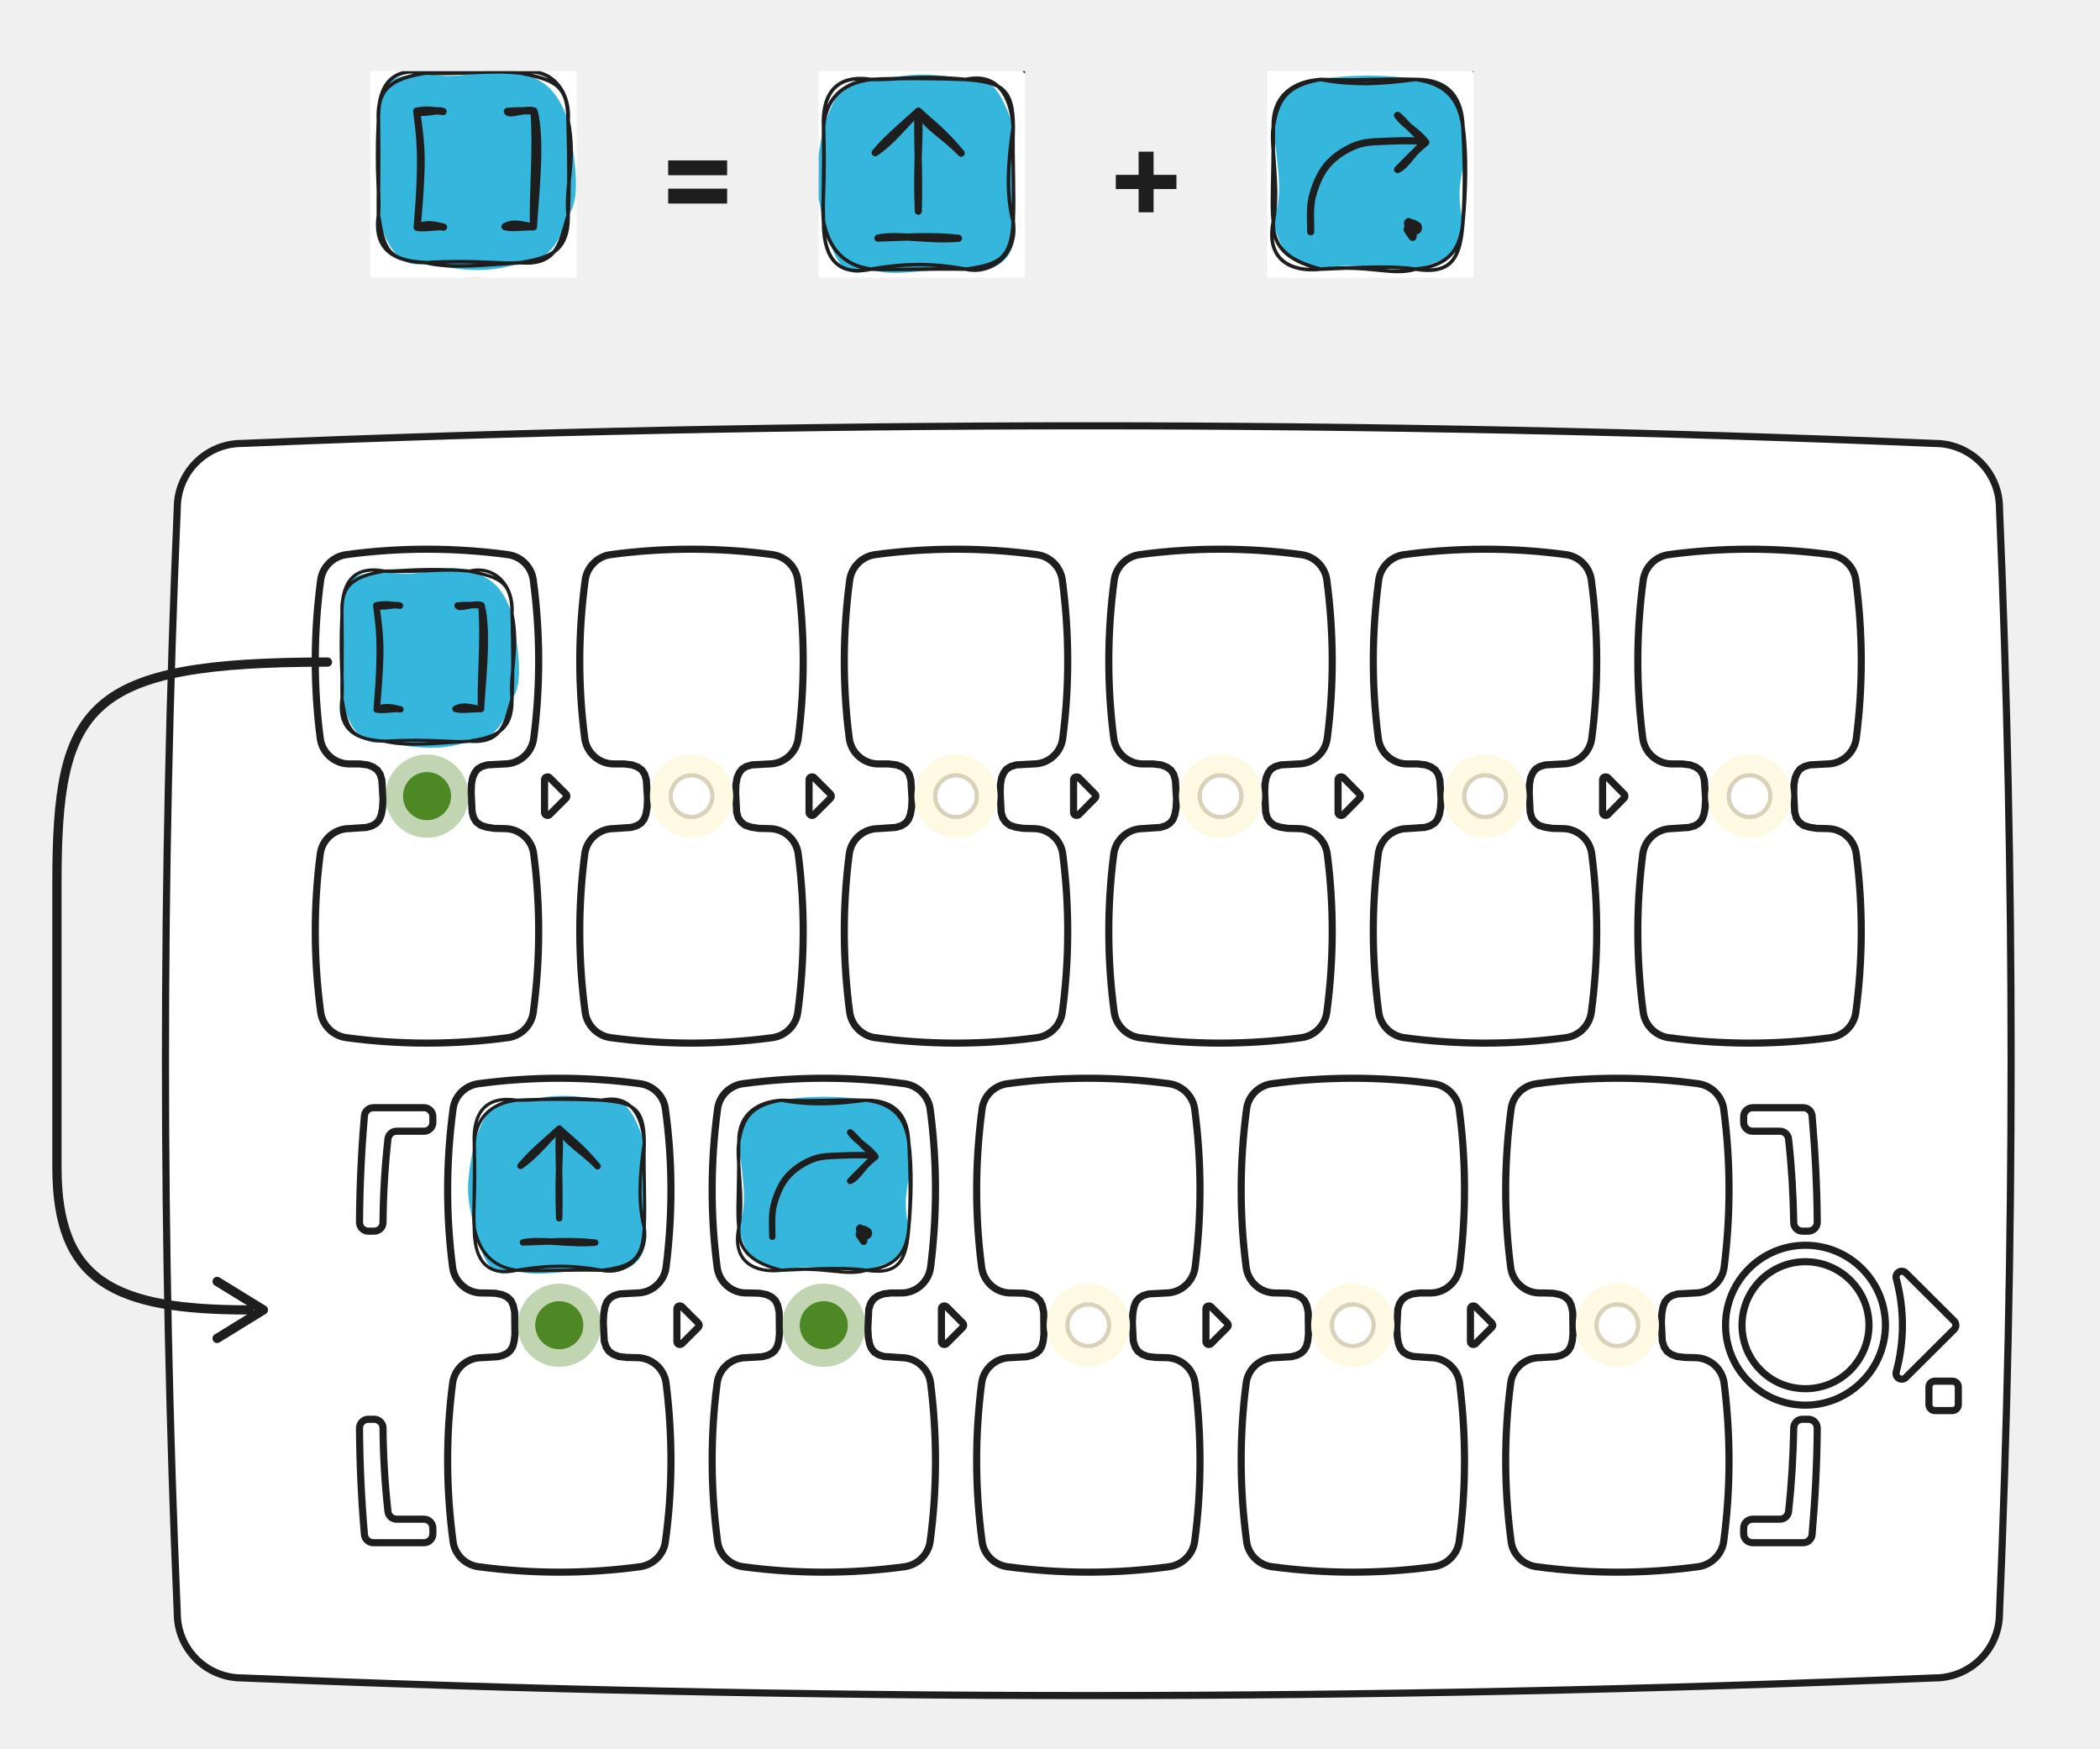
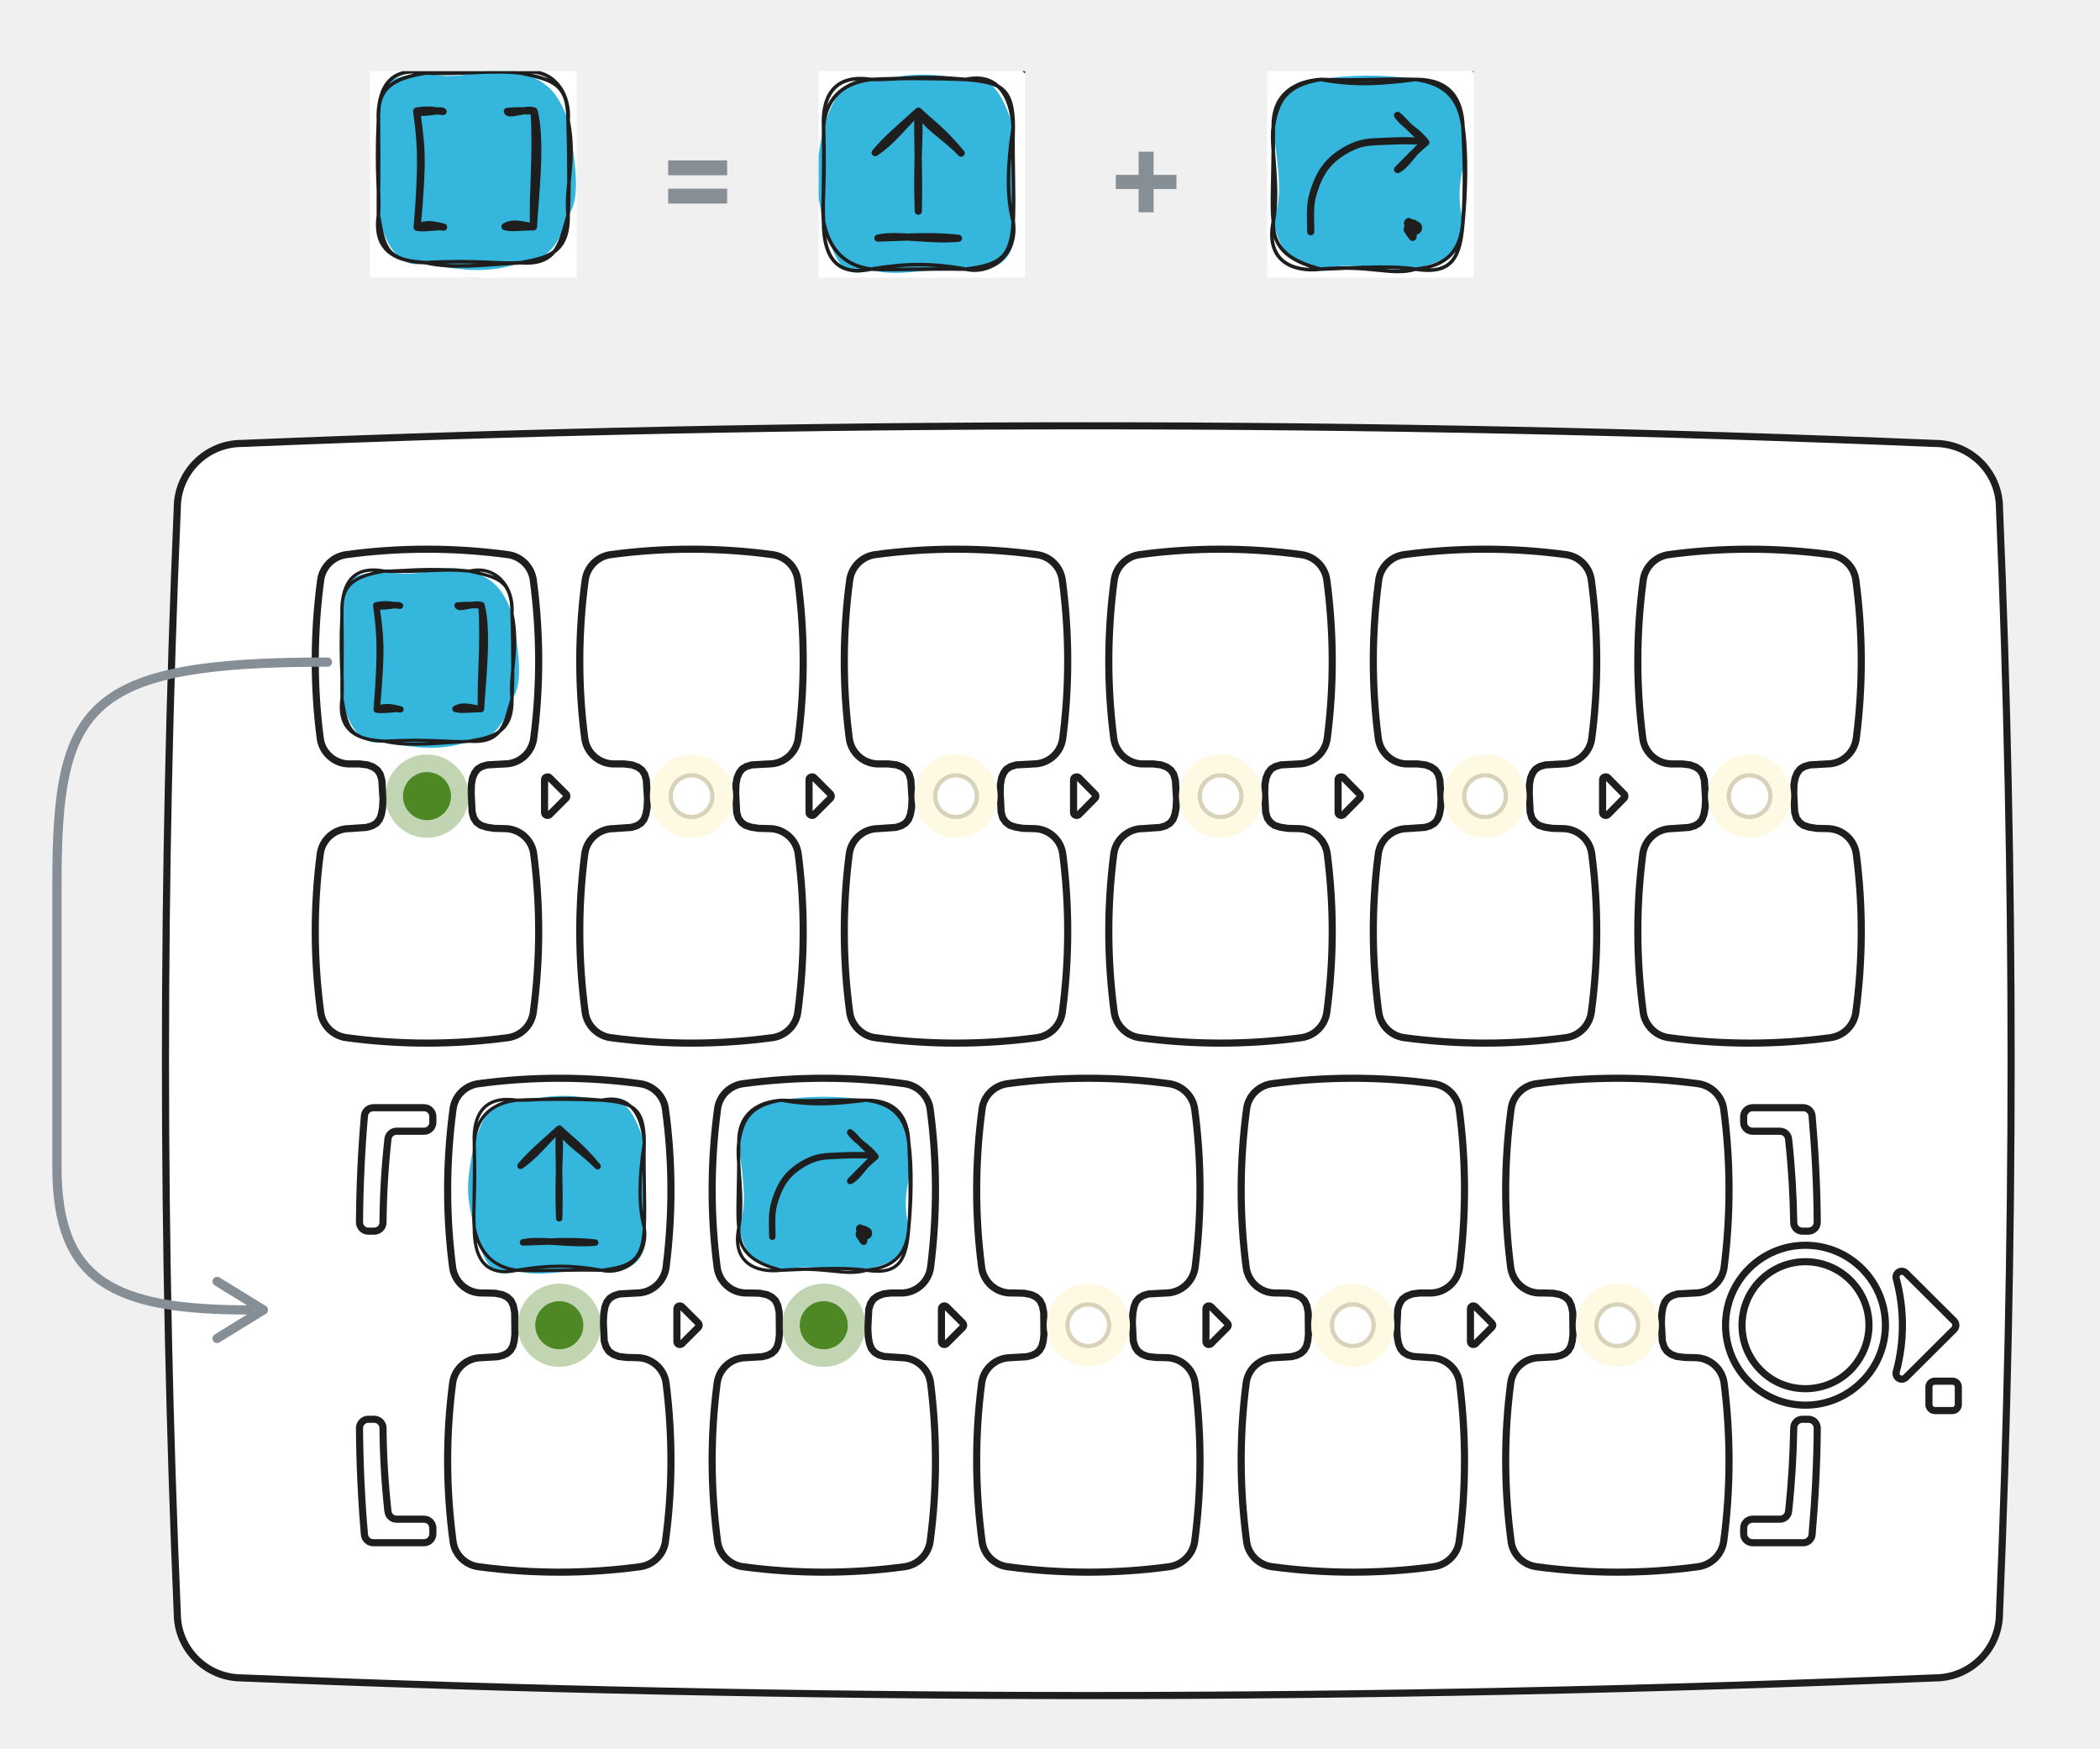
<svg xmlns="http://www.w3.org/2000/svg" xmlns:xlink="http://www.w3.org/1999/xlink" class="boardSvg" viewBox="856 92 590 491.2" style="--ink:#1e1e1e;--body:#ffffff;--line:#1e1e1e;--panel:#ffffff;--board:#ffffff;--field:#ffffff;--docs:#4d8825" version="1.1" width="590" height="491.2">
  <defs>
    <g id="brd">
      <g>
        <g transform="translate(888.17 196.76) scale(6.6058)">
          <g fill="none" stroke="#1e1e1e" stroke-width="0.303" stroke-linejoin="round" stroke-linecap="round">
            <path fill="#ffffff" d="M 2.67,5.75 C 2.0,21.41 2.0,37.09 2.67,52.75 C 2.67,54.27 3.90,55.5 5.42,55.5 C 29.41,56.5 53.43,56.5 77.42,55.5 C 78.94,55.5 80.17,54.27 80.17,52.75 C 80.83,37.09 80.83,21.41 80.17,5.75 C 80.17,4.23 78.94,3.0 77.42,3.0 C 53.43,2.0 29.41,2.0 5.42,3.0 C 3.90,3.0 2.67,4.23 2.67,5.75" />
            <path fill="none" d="M 60.79,39.13 L 61.19,39.14 L 61.49,39.20 L 61.70,39.30 L 61.86,39.45 L 61.96,39.66 L 62.02,39.95 L 62.03,40.89 L 62.00,41.17 L 61.94,41.40 L 61.84,41.57 L 61.71,41.69 L 61.53,41.78 L 61.30,41.84 L 60.62,41.88 C 59.99,41.88 59.46,42.34 59.38,42.97 C 59.09,45.2 59.10,47.46 59.40,49.70 C 59.47,50.25 59.91,50.69 60.47,50.77 C 62.76,51.08 65.08,51.08 67.36,50.77 C 67.92,50.69 68.36,50.25 68.44,49.70 C 68.74,47.46 68.74,45.2 68.46,42.97 C 68.38,42.34 67.84,41.88 67.22,41.88 L 66.78,41.87 L 66.45,41.83 L 66.21,41.74 L 66.03,41.61 L 65.91,41.43 L 65.83,41.18 L 65.79,40.38 L 65.81,40.00 L 65.86,39.72 L 65.94,39.51 L 66.07,39.35 L 66.25,39.24 L 66.48,39.17 L 67.22,39.13 C 67.84,39.13 68.38,38.66 68.46,38.03 C 68.74,35.8 68.74,33.54 68.44,31.30 C 68.36,30.75 67.92,30.31 67.36,30.23 C 65.08,29.92 62.76,29.92 60.47,30.23 C 59.91,30.31 59.47,30.75 59.40,31.30 C 59.10,33.54 59.09,35.8 59.38,38.03 C 59.46,38.66 59.99,39.13 60.62,39.13 L 60.79,39.13" />
            <path fill="none" d="M 66.24,16.63 C 65.61,16.63 65.08,16.16 65.00,15.54 C 64.71,13.30 64.72,11.04 65.02,8.80 C 65.10,8.25 65.54,7.81 66.09,7.73 C 68.38,7.42 70.70,7.42 72.99,7.73 C 73.55,7.81 73.98,8.25 74.06,8.80 C 74.36,11.04 74.37,13.30 74.08,15.54 C 74.00,16.16 73.47,16.63 72.84,16.63 L 72.11,16.67 L 71.87,16.74 L 71.69,16.85 L 71.57,17.01 L 71.48,17.22 L 71.43,17.50 L 71.42,17.88 L 71.46,18.68 L 71.53,18.93 L 71.66,19.11 L 71.83,19.24 L 72.08,19.32 L 72.40,19.37 L 72.84,19.38 C 73.47,19.38 74.00,19.84 74.08,20.46 C 74.37,22.7 74.36,24.96 74.06,27.20 C 73.98,27.75 73.55,28.19 72.99,28.27 C 70.70,28.58 68.38,28.58 66.09,28.27 C 65.54,28.19 65.10,27.75 65.02,27.20 C 64.72,24.96 64.71,22.7 65.00,20.46 C 65.08,19.84 65.61,19.38 66.24,19.38 L 66.97,19.33 L 67.21,19.26 L 67.39,19.15 L 67.52,18.99 L 67.60,18.78 L 67.65,18.50 L 67.67,18.13 L 67.62,17.32 L 67.55,17.07 L 67.43,16.89 L 67.25,16.76 L 67.01,16.67 L 66.68,16.63 L 66.24,16.63" />
            <path fill="none" d="M 54.99,16.63 C 54.36,16.63 53.83,16.16 53.75,15.54 C 53.46,13.30 53.47,11.04 53.77,8.80 C 53.85,8.25 54.29,7.81 54.84,7.73 C 57.13,7.42 59.45,7.42 61.74,7.73 C 62.30,7.81 62.73,8.25 62.81,8.80 C 63.11,11.04 63.12,13.30 62.83,15.54 C 62.75,16.16 62.22,16.63 61.59,16.63 L 60.86,16.67 L 60.62,16.74 L 60.44,16.85 L 60.32,17.01 L 60.23,17.22 L 60.18,17.50 L 60.17,17.88 L 60.21,18.68 L 60.28,18.93 L 60.41,19.11 L 60.58,19.24 L 60.83,19.32 L 61.15,19.37 L 61.59,19.38 C 62.22,19.38 62.75,19.84 62.83,20.46 C 63.12,22.7 63.11,24.96 62.81,27.20 C 62.73,27.75 62.30,28.19 61.74,28.27 C 59.45,28.58 57.13,28.58 54.84,28.27 C 54.29,28.19 53.85,27.75 53.77,27.20 C 53.47,24.96 53.46,22.7 53.75,20.46 C 53.83,19.84 54.36,19.38 54.99,19.38 L 55.73,19.33 L 55.96,19.26 L 56.14,19.15 L 56.27,18.99 L 56.35,18.78 L 56.4,18.50 L 56.42,18.13 L 56.37,17.32 L 56.3,17.07 L 56.18,16.89 L 56.00,16.76 L 55.76,16.67 L 55.43,16.63 L 54.99,16.63" />
            <path fill="none" d="M 49.54,39.13 L 49.94,39.14 L 50.24,39.20 L 50.45,39.30 L 50.61,39.45 L 50.71,39.66 L 50.77,39.95 L 50.78,40.89 L 50.75,41.17 L 50.69,41.40 L 50.59,41.57 L 50.46,41.69 L 50.28,41.78 L 50.05,41.84 L 49.37,41.88 C 48.74,41.88 48.21,42.34 48.13,42.97 C 47.84,45.2 47.85,47.46 48.15,49.70 C 48.22,50.25 48.66,50.69 49.22,50.77 C 51.51,51.08 53.83,51.08 56.11,50.77 C 56.67,50.69 57.11,50.25 57.19,49.70 C 57.49,47.46 57.49,45.2 57.21,42.97 C 57.13,42.34 56.59,41.88 55.97,41.88 L 55.23,41.83 L 55.00,41.76 L 54.82,41.65 L 54.69,41.49 L 54.61,41.28 L 54.56,41.00 L 54.54,40.63 L 54.58,39.82 L 54.66,39.57 L 54.78,39.39 L 54.96,39.26 L 55.20,39.17 L 55.51,39.13 L 55.97,39.13 C 56.59,39.13 57.13,38.66 57.21,38.03 C 57.49,35.8 57.49,33.54 57.19,31.30 C 57.11,30.75 56.67,30.31 56.11,30.23 C 53.83,29.92 51.51,29.92 49.22,30.23 C 48.66,30.31 48.22,30.75 48.15,31.30 C 47.85,33.54 47.84,35.8 48.13,38.03 C 48.21,38.66 48.74,39.13 49.37,39.13 L 49.54,39.13" />
            <path fill="none" d="M 43.74,16.63 C 43.11,16.63 42.58,16.16 42.50,15.54 C 42.21,13.30 42.22,11.04 42.52,8.80 C 42.60,8.25 43.04,7.81 43.59,7.73 C 45.88,7.42 48.20,7.42 50.49,7.73 C 51.05,7.81 51.48,8.25 51.56,8.80 C 51.86,11.04 51.87,13.30 51.58,15.54 C 51.50,16.16 50.97,16.63 50.34,16.63 L 49.61,16.67 L 49.37,16.74 L 49.19,16.85 L 49.07,17.01 L 48.98,17.22 L 48.93,17.50 L 48.92,17.88 L 48.96,18.68 L 49.03,18.93 L 49.16,19.11 L 49.33,19.24 L 49.58,19.32 L 49.90,19.37 L 50.34,19.38 C 50.97,19.38 51.50,19.84 51.58,20.46 C 51.87,22.7 51.86,24.96 51.56,27.20 C 51.48,27.75 51.05,28.19 50.49,28.27 C 48.20,28.58 45.88,28.58 43.59,28.27 C 43.04,28.19 42.60,27.75 42.52,27.20 C 42.22,24.96 42.21,22.7 42.50,20.46 C 42.58,19.84 43.11,19.38 43.74,19.38 L 44.48,19.33 L 44.71,19.26 L 44.89,19.15 L 45.02,18.99 L 45.10,18.78 L 45.15,18.50 L 45.17,18.13 L 45.12,17.32 L 45.05,17.07 L 44.93,16.89 L 44.75,16.76 L 44.51,16.67 L 44.18,16.63 L 43.74,16.63" />
            <path fill="none" d="M 38.29,39.13 L 38.12,39.13 C 37.49,39.13 36.96,38.66 36.88,38.03 C 36.59,35.8 36.60,33.54 36.90,31.30 C 36.97,30.75 37.41,30.31 37.97,30.23 C 40.26,29.92 42.58,29.92 44.86,30.23 C 45.42,30.31 45.86,30.75 45.94,31.30 C 46.24,33.54 46.24,35.8 45.96,38.03 C 45.88,38.66 45.34,39.13 44.72,39.13 L 43.98,39.17 L 43.75,39.24 L 43.57,39.35 L 43.44,39.51 L 43.36,39.72 L 43.31,40.00 L 43.29,40.38 L 43.33,41.18 L 43.41,41.43 L 43.53,41.61 L 43.71,41.74 L 43.95,41.83 L 44.28,41.87 L 44.72,41.88 C 45.34,41.88 45.88,42.34 45.96,42.97 C 46.24,45.2 46.24,47.46 45.94,49.70 C 45.86,50.25 45.42,50.69 44.86,50.77 C 42.58,51.08 40.26,51.08 37.97,50.77 C 37.41,50.69 36.97,50.25 36.90,49.70 C 36.60,47.46 36.59,45.2 36.88,42.97 C 36.96,42.34 37.49,41.88 38.12,41.88 L 38.80,41.84 L 39.03,41.78 L 39.21,41.69 L 39.34,41.57 L 39.44,41.40 L 39.50,41.17 L 39.53,40.89 L 39.52,39.95 L 39.46,39.66 L 39.36,39.45 L 39.20,39.30 L 38.99,39.20 L 38.69,39.14 L 38.29,39.13" />
            <path fill="none" d="M 32.49,16.63 C 31.86,16.63 31.33,16.16 31.25,15.54 C 30.96,13.30 30.97,11.04 31.27,8.80 C 31.35,8.25 31.79,7.81 32.34,7.73 C 34.63,7.42 36.95,7.42 39.24,7.73 C 39.80,7.81 40.23,8.25 40.31,8.80 C 40.61,11.04 40.62,13.30 40.33,15.54 C 40.25,16.16 39.72,16.63 39.09,16.63 L 38.36,16.67 L 38.12,16.74 L 37.94,16.85 L 37.82,17.01 L 37.73,17.22 L 37.68,17.50 L 37.67,17.88 L 37.71,18.68 L 37.78,18.93 L 37.91,19.11 L 38.08,19.24 L 38.33,19.32 L 38.65,19.37 L 39.09,19.38 C 39.72,19.38 40.25,19.84 40.33,20.46 C 40.62,22.7 40.61,24.96 40.31,27.20 C 40.23,27.75 39.80,28.19 39.24,28.27 C 36.95,28.58 34.63,28.58 32.34,28.27 C 31.79,28.19 31.35,27.75 31.27,27.20 C 30.97,24.96 30.96,22.7 31.25,20.46 C 31.33,19.84 31.86,19.38 32.49,19.38 L 33.23,19.33 L 33.46,19.26 L 33.64,19.15 L 33.77,18.99 L 33.85,18.78 L 33.9,18.50 L 33.92,18.13 L 33.87,17.32 L 33.8,17.07 L 33.68,16.89 L 33.50,16.76 L 33.26,16.67 L 32.93,16.63 L 32.49,16.63" />
            <path fill="none" d="M 27.04,39.13 L 27.44,39.14 L 27.74,39.20 L 27.95,39.30 L 28.11,39.45 L 28.21,39.66 L 28.27,39.95 L 28.28,40.89 L 28.25,41.17 L 28.19,41.40 L 28.09,41.57 L 27.96,41.69 L 27.78,41.78 L 27.55,41.84 L 26.87,41.88 C 26.24,41.88 25.71,42.34 25.63,42.97 C 25.34,45.2 25.35,47.46 25.65,49.70 C 25.72,50.25 26.16,50.69 26.72,50.77 C 29.01,51.08 31.33,51.08 33.61,50.77 C 34.17,50.69 34.61,50.25 34.69,49.70 C 34.99,47.46 34.99,45.2 34.71,42.97 C 34.63,42.34 34.09,41.88 33.47,41.88 L 32.73,41.83 L 32.50,41.76 L 32.32,41.65 L 32.19,41.49 L 32.11,41.28 L 32.06,41.00 L 32.04,40.63 L 32.08,39.82 L 32.16,39.57 L 32.28,39.39 L 32.46,39.26 L 32.70,39.17 L 33.01,39.13 L 33.47,39.13 C 34.09,39.13 34.63,38.66 34.71,38.03 C 34.99,35.8 34.99,33.54 34.69,31.30 C 34.61,30.75 34.17,30.31 33.61,30.23 C 31.33,29.92 29.01,29.92 26.72,30.23 C 26.16,30.31 25.72,30.75 25.65,31.30 C 25.35,33.54 25.34,35.8 25.63,38.03 C 25.71,38.66 26.24,39.13 26.87,39.13 L 27.04,39.13" />
            <path fill="none" d="M 21.24,16.63 C 20.61,16.63 20.08,16.16 20.00,15.54 C 19.71,13.30 19.72,11.04 20.02,8.80 C 20.10,8.25 20.54,7.81 21.09,7.73 C 23.38,7.42 25.70,7.42 27.99,7.73 C 28.55,7.81 28.98,8.25 29.06,8.80 C 29.36,11.04 29.37,13.30 29.08,15.54 C 29.00,16.16 28.47,16.63 27.84,16.63 L 27.11,16.67 L 26.87,16.74 L 26.69,16.85 L 26.57,17.01 L 26.48,17.22 L 26.43,17.50 L 26.42,17.88 L 26.46,18.68 L 26.53,18.93 L 26.66,19.11 L 26.83,19.24 L 27.08,19.32 L 27.40,19.37 L 27.84,19.38 C 28.47,19.38 29.00,19.84 29.08,20.46 C 29.37,22.7 29.36,24.96 29.06,27.20 C 28.98,27.75 28.55,28.19 27.99,28.27 C 25.70,28.58 23.38,28.58 21.09,28.27 C 20.54,28.19 20.10,27.75 20.02,27.20 C 19.72,24.96 19.71,22.7 20.00,20.46 C 20.08,19.84 20.61,19.38 21.24,19.38 L 21.98,19.33 L 22.21,19.26 L 22.39,19.15 L 22.52,18.99 L 22.60,18.78 L 22.65,18.50 L 22.67,18.13 L 22.62,17.32 L 22.55,17.07 L 22.43,16.89 L 22.25,16.76 L 22.01,16.67 L 21.68,16.63 L 21.24,16.63" />
            <path fill="none" d="M 15.79,39.13 L 15.62,39.13 C 14.99,39.13 14.46,38.66 14.38,38.03 C 14.09,35.8 14.10,33.54 14.40,31.30 C 14.47,30.75 14.91,30.31 15.47,30.23 C 17.76,29.92 20.08,29.92 22.36,30.23 C 22.92,30.31 23.36,30.75 23.43,31.30 C 23.74,33.54 23.74,35.8 23.46,38.03 C 23.38,38.66 22.84,39.13 22.22,39.13 L 21.48,39.17 L 21.25,39.24 L 21.07,39.35 L 20.94,39.51 L 20.86,39.72 L 20.81,40.00 L 20.79,40.38 L 20.83,41.18 L 20.91,41.43 L 21.03,41.61 L 21.21,41.74 L 21.45,41.83 L 21.78,41.87 L 22.22,41.88 C 22.84,41.88 23.38,42.34 23.46,42.97 C 23.74,45.2 23.74,47.46 23.43,49.70 C 23.36,50.25 22.92,50.69 22.36,50.77 C 20.08,51.08 17.76,51.08 15.47,50.77 C 14.91,50.69 14.47,50.25 14.40,49.70 C 14.10,47.46 14.09,45.2 14.38,42.97 C 14.46,42.34 14.99,41.88 15.62,41.88 L 16.30,41.84 L 16.53,41.78 L 16.71,41.69 L 16.84,41.57 L 16.94,41.40 L 17.00,41.17 L 17.03,40.89 L 17.02,39.95 L 16.96,39.66 L 16.86,39.45 L 16.70,39.30 L 16.49,39.20 L 16.19,39.14 L 15.79,39.13" />
            <path fill="none" d="M 9.99,16.63 C 9.36,16.63 8.83,16.16 8.75,15.54 C 8.46,13.30 8.47,11.04 8.77,8.80 C 8.85,8.25 9.29,7.81 9.85,7.73 C 12.13,7.42 14.45,7.42 16.74,7.73 C 17.30,7.81 17.73,8.25 17.81,8.80 C 18.11,11.04 18.12,13.30 17.83,15.54 C 17.75,16.16 17.22,16.63 16.59,16.63 L 15.86,16.67 L 15.62,16.74 L 15.44,16.85 L 15.32,17.01 L 15.23,17.22 L 15.18,17.50 L 15.17,17.88 L 15.21,18.68 L 15.28,18.93 L 15.40,19.11 L 15.58,19.24 L 15.83,19.32 L 16.15,19.37 L 16.59,19.38 C 17.22,19.38 17.75,19.84 17.83,20.46 C 18.12,22.7 18.11,24.96 17.81,27.20 C 17.73,27.75 17.30,28.19 16.74,28.27 C 14.45,28.58 12.13,28.58 9.85,28.27 C 9.29,28.19 8.85,27.75 8.77,27.20 C 8.47,24.96 8.46,22.7 8.75,20.46 C 8.83,19.84 9.36,19.38 9.99,19.38 L 10.72,19.33 L 10.96,19.26 L 11.14,19.15 L 11.27,18.99 L 11.35,18.78 L 11.4,18.50 L 11.42,18.13 L 11.37,17.32 L 11.3,17.07 L 11.18,16.89 L 11.00,16.76 L 10.76,16.67 L 10.43,16.63 L 9.99,16.63" />
            <path fill="white" d="M 71.92,37.1 C 70.04,37.1 68.52,38.62 68.52,40.5 C 68.52,42.38 70.04,43.9 71.92,43.9 C 72.82,43.9 73.68,43.54 74.32,42.90 C 74.96,42.27 75.32,41.40 75.32,40.5 C 75.32,38.62 73.79,37.1 71.92,37.1" />
            <path d="M 71.92,37.8 C 70.42,37.8 69.22,39.01 69.22,40.5 C 69.22,41.22 69.50,41.90 70.01,42.41 C 70.51,42.92 71.20,43.2 71.92,43.2 C 72.63,43.2 73.32,42.92 73.83,42.41 C 74.33,41.90 74.62,41.22 74.62,40.5 C 74.62,39.01 73.41,37.8 71.92,37.8" />
            <path fill="#808080" fill-opacity="0.5" d="M 47.04,17.15 C 46.82,17.15 46.6,17.24 46.44,17.40 C 46.28,17.56 46.19,17.77 46.19,18.0 C 46.19,18.23 46.28,18.44 46.44,18.60 C 46.6,18.76 46.82,18.85 47.04,18.85 C 47.27,18.85 47.48,18.76 47.64,18.60 C 47.80,18.44 47.89,18.23 47.89,18.0 C 47.89,17.53 47.51,17.15 47.04,17.15" />
            <path fill="#808080" fill-opacity="0.5" d="M 69.54,17.15 C 69.07,17.15 68.69,17.53 68.69,18.0 C 68.69,18.47 69.07,18.85 69.54,18.85 C 70.01,18.85 70.39,18.47 70.39,18.0 C 70.39,17.53 70.01,17.15 69.54,17.15" />
            <path fill="#808080" fill-opacity="0.5" d="M 35.79,17.15 C 35.32,17.15 34.94,17.53 34.94,18.0 C 34.94,18.47 35.32,18.85 35.79,18.85 C 36.26,18.85 36.64,18.47 36.64,18.0 C 36.64,17.53 36.26,17.15 35.79,17.15" />
            <path fill="#808080" fill-opacity="0.5" d="M 30.17,39.65 C 29.70,39.65 29.32,40.03 29.32,40.5 C 29.32,40.97 29.70,41.35 30.17,41.35 C 30.64,41.35 31.02,40.97 31.02,40.5 C 31.02,40.03 30.64,39.65 30.17,39.65" />
            <path fill="#808080" fill-opacity="0.5" d="M 18.92,39.65 C 18.45,39.65 18.07,40.03 18.07,40.5 C 18.07,40.97 18.45,41.35 18.92,41.35 C 19.39,41.35 19.77,40.97 19.77,40.5 C 19.77,40.03 19.39,39.65 18.92,39.65" />
            <path fill="#808080" fill-opacity="0.5" d="M 41.42,39.65 C 40.95,39.65 40.57,40.03 40.57,40.5 C 40.57,40.97 40.95,41.35 41.42,41.35 C 41.89,41.35 42.27,40.97 42.27,40.5 C 42.27,40.03 41.89,39.65 41.42,39.65" />
            <path fill="#808080" fill-opacity="0.5" d="M 52.67,39.65 C 52.44,39.65 52.23,39.74 52.07,39.90 C 51.91,40.06 51.82,40.27 51.82,40.5 C 51.82,40.73 51.91,40.94 52.07,41.10 C 52.23,41.26 52.44,41.35 52.67,41.35 C 52.89,41.35 53.11,41.26 53.27,41.10 C 53.43,40.94 53.52,40.73 53.52,40.5 C 53.52,40.03 53.14,39.65 52.67,39.65" />
            <path fill="#808080" fill-opacity="0.5" d="M 63.92,39.65 C 63.45,39.65 63.07,40.03 63.07,40.5 C 63.07,40.97 63.45,41.35 63.92,41.35 C 64.39,41.35 64.77,40.97 64.77,40.5 C 64.77,40.03 64.39,39.65 63.92,39.65" />
            <path fill="#808080" fill-opacity="0.5" d="M 58.29,17.15 C 58.07,17.15 57.85,17.24 57.69,17.40 C 57.53,17.56 57.44,17.77 57.44,18.0 C 57.44,18.23 57.53,18.44 57.69,18.60 C 57.85,18.76 58.07,18.85 58.29,18.85 C 58.52,18.85 58.73,18.76 58.89,18.60 C 59.05,18.44 59.14,18.23 59.14,18.0 C 59.14,17.53 58.76,17.15 58.29,17.15" />
            <path fill="#808080" fill-opacity="0.5" d="M 13.29,17.15 C 13.07,17.15 12.85,17.24 12.69,17.40 C 12.53,17.56 12.44,17.77 12.44,18.0 C 12.44,18.23 12.53,18.44 12.69,18.60 C 12.85,18.76 13.07,18.85 13.29,18.85 C 13.52,18.85 13.73,18.76 13.89,18.60 C 14.05,18.44 14.14,18.23 14.14,18.0 C 14.14,17.53 13.76,17.15 13.29,17.15" />
            <path fill="#808080" fill-opacity="0.5" d="M 24.54,17.15 C 24.07,17.15 23.69,17.53 23.69,18.0 C 23.69,18.47 24.07,18.85 24.54,18.85 C 25.01,18.85 25.39,18.47 25.39,18.0 C 25.39,17.53 25.01,17.15 24.54,17.15" />
            <path d="M 36.08,40.59 C 36.13,40.54 36.13,40.46 36.08,40.41 L 35.38,39.71 C 35.34,39.68 35.29,39.67 35.24,39.69 C 35.20,39.71 35.17,39.75 35.17,39.80 L 35.17,41.20 C 35.17,41.25 35.20,41.29 35.24,41.31 C 35.29,41.33 35.34,41.32 35.38,41.29 L 36.08,40.59" />
            <path d="M 64.20,18.09 C 64.23,18.07 64.24,18.03 64.24,18.0 C 64.24,17.97 64.23,17.93 64.20,17.91 L 63.51,17.21 C 63.47,17.18 63.42,17.17 63.37,17.19 C 63.32,17.20 63.29,17.25 63.29,17.30 L 63.29,18.70 C 63.29,18.75 63.32,18.79 63.37,18.81 C 63.42,18.83 63.47,18.82 63.51,18.79 L 64.20,18.09" />
            <path d="M 52.95,18.09 C 52.98,18.07 52.99,18.03 52.99,18.0 C 52.99,17.97 52.98,17.93 52.95,17.91 L 52.26,17.21 C 52.22,17.18 52.17,17.17 52.12,17.19 C 52.07,17.20 52.04,17.25 52.04,17.30 L 52.04,18.70 C 52.04,18.75 52.07,18.79 52.12,18.81 C 52.17,18.83 52.22,18.82 52.26,18.79 L 52.95,18.09" />
            <path d="M 41.70,18.09 C 41.73,18.07 41.74,18.03 41.74,18.0 C 41.74,17.97 41.73,17.93 41.70,17.91 L 41.01,17.21 C 40.97,17.18 40.92,17.17 40.87,17.19 C 40.82,17.20 40.79,17.25 40.79,17.30 L 40.79,18.70 C 40.79,18.75 40.82,18.79 40.87,18.81 C 40.92,18.83 40.97,18.82 41.01,18.79 L 41.70,18.09" />
            <path d="M 47.33,40.59 C 47.35,40.56 47.37,40.53 47.37,40.5 C 47.37,40.47 47.35,40.44 47.33,40.41 L 46.63,39.71 C 46.59,39.68 46.54,39.67 46.49,39.69 C 46.45,39.71 46.42,39.75 46.42,39.80 L 46.42,41.20 C 46.42,41.25 46.45,41.29 46.49,41.31 C 46.54,41.33 46.59,41.32 46.63,41.29 L 47.33,40.59" />
            <path d="M 58.58,40.59 C 58.60,40.56 58.62,40.53 58.62,40.5 C 58.62,40.47 58.60,40.44 58.58,40.41 L 57.88,39.71 C 57.84,39.68 57.79,39.67 57.74,39.69 C 57.70,39.71 57.67,39.75 57.67,39.80 L 57.67,41.20 C 57.67,41.25 57.70,41.29 57.74,41.31 C 57.79,41.33 57.84,41.32 57.88,41.29 L 58.58,40.59" />
            <path fill="white" d="M 78.42,43.13 C 78.42,42.99 78.31,42.88 78.17,42.88 L 77.42,42.88 C 77.28,42.88 77.17,42.99 77.17,43.13 L 77.17,43.88 C 77.17,44.01 77.28,44.13 77.42,44.13 L 78.17,44.13 C 78.31,44.13 78.42,44.01 78.42,43.88 L 78.42,43.13" />
            <path d="M 30.45,18.09 C 30.50,18.04 30.50,17.96 30.45,17.91 L 29.75,17.21 C 29.72,17.18 29.67,17.17 29.62,17.19 C 29.57,17.20 29.54,17.25 29.54,17.30 L 29.54,18.70 C 29.54,18.75 29.57,18.79 29.62,18.81 C 29.67,18.83 29.72,18.82 29.75,18.79 L 30.45,18.09" />
            <path d="M 24.83,40.59 C 24.88,40.54 24.88,40.46 24.83,40.41 L 24.13,39.71 C 24.09,39.68 24.04,39.67 23.99,39.69 C 23.95,39.71 23.92,39.75 23.92,39.80 L 23.92,41.20 C 23.92,41.25 23.95,41.29 23.99,41.31 C 24.04,41.33 24.09,41.32 24.13,41.29 L 24.83,40.59" />
            <path d="M 19.20,18.09 C 19.23,18.07 19.24,18.03 19.24,18.0 C 19.24,17.97 19.23,17.93 19.20,17.91 L 18.50,17.21 C 18.47,17.18 18.42,17.17 18.37,17.19 C 18.32,17.20 18.29,17.25 18.29,17.30 L 18.29,18.70 C 18.29,18.75 18.32,18.79 18.37,18.81 C 18.42,18.83 18.47,18.82 18.50,18.79 L 19.20,18.09" />
            <path fill="white" d="M 75.78,38.52 C 76.13,39.82 76.13,41.18 75.78,42.48 C 75.75,42.59 75.79,42.70 75.89,42.76 C 75.99,42.82 76.11,42.80 76.19,42.72 L 78.24,40.68 C 78.34,40.58 78.34,40.42 78.24,40.32 L 76.19,38.28 C 76.11,38.20 75.99,38.18 75.89,38.24 C 75.79,38.30 75.75,38.41 75.78,38.52" />
            <path d="M 69.67,48.75 C 69.46,48.75 69.29,48.92 69.29,49.13 L 69.29,49.38 C 69.29,49.58 69.46,49.75 69.67,49.75 L 71.83,49.75 C 72.02,49.75 72.18,49.60 72.20,49.41 C 72.33,47.90 72.41,46.39 72.42,44.88 C 72.42,44.78 72.38,44.68 72.31,44.61 C 72.24,44.54 72.14,44.5 72.04,44.5 L 71.79,44.5 C 71.58,44.5 71.42,44.67 71.42,44.87 C 71.40,46.05 71.33,47.24 71.20,48.42 C 71.18,48.61 71.02,48.75 70.83,48.75 L 69.67,48.75" />
            <path d="M 70.83,32.25 L 69.67,32.25 C 69.46,32.25 69.29,32.08 69.29,31.88 L 69.29,31.63 C 69.29,31.42 69.46,31.25 69.67,31.25 L 71.83,31.25 C 72.02,31.25 72.18,31.40 72.20,31.59 C 72.33,33.10 72.41,34.61 72.42,36.12 C 72.42,36.22 72.38,36.32 72.31,36.39 C 72.24,36.46 72.14,36.5 72.04,36.5 L 71.79,36.5 C 71.58,36.5 71.42,36.34 71.42,36.13 C 71.40,34.95 71.33,33.76 71.20,32.58 C 71.18,32.39 71.02,32.25 70.83,32.25" />
            <path d="M 11.42,44.87 C 11.42,44.67 11.25,44.5 11.04,44.5 L 10.79,44.5 C 10.69,44.5 10.60,44.54 10.53,44.61 C 10.46,44.68 10.42,44.78 10.42,44.88 C 10.43,46.39 10.50,47.90 10.63,49.41 C 10.65,49.60 10.81,49.75 11.01,49.75 L 13.17,49.75 C 13.37,49.75 13.54,49.58 13.54,49.38 L 13.54,49.13 C 13.54,48.92 13.37,48.75 13.17,48.75 L 12.00,48.75 C 11.81,48.75 11.65,48.61 11.63,48.42 C 11.50,47.24 11.43,46.05 11.42,44.87" />
            <path d="M 11.63,32.58 C 11.50,33.76 11.43,34.95 11.42,36.13 C 11.42,36.34 11.25,36.5 11.04,36.5 L 10.79,36.5 C 10.69,36.5 10.60,36.46 10.53,36.39 C 10.46,36.32 10.42,36.22 10.42,36.12 C 10.43,34.61 10.50,33.10 10.63,31.59 C 10.65,31.40 10.81,31.25 11.01,31.25 L 13.17,31.25 C 13.37,31.25 13.54,31.42 13.54,31.63 L 13.54,31.88 C 13.54,32.08 13.37,32.25 13.17,32.25 L 12.00,32.25 C 11.81,32.25 11.65,32.39 11.63,32.58" />
          </g>
        </g>
      </g>
      <g data-led="m0" pointer-events="none" class="">
        <circle cx="975.97" cy="315.66" r="11.7" opacity="0.35" style="fill: #4d8825;" />
        <circle cx="975.97" cy="315.66" r="6.75" style="fill: #4d8825;" />
      </g>
      <g data-led="m1" pointer-events="none">
        <circle cx="1050.29" cy="315.66" r="11.7" fill="#fdf9e3" />
        <circle cx="1050.29" cy="315.66" r="5.85" fill="#ffffff" stroke="#d8d2bb" stroke-width="1.2" />
      </g>
      <g data-led="m2" pointer-events="none">
        <circle cx="1124.6" cy="315.66" r="11.7" fill="#fdf9e3" />
        <circle cx="1124.6" cy="315.66" r="5.85" fill="#ffffff" stroke="#d8d2bb" stroke-width="1.2" />
      </g>
      <g data-led="m3" pointer-events="none">
        <circle cx="1198.92" cy="315.66" r="11.7" fill="#fdf9e3" />
        <circle cx="1198.92" cy="315.66" r="5.85" fill="#ffffff" stroke="#d8d2bb" stroke-width="1.2" />
      </g>
      <g data-led="m4" pointer-events="none">
        <circle cx="1273.23" cy="315.66" r="11.7" fill="#fdf9e3" />
        <circle cx="1273.23" cy="315.66" r="5.85" fill="#ffffff" stroke="#d8d2bb" stroke-width="1.2" />
      </g>
      <g data-led="m5" pointer-events="none">
        <circle cx="1347.55" cy="315.66" r="11.7" fill="#fdf9e3" />
        <circle cx="1347.55" cy="315.66" r="5.85" fill="#ffffff" stroke="#d8d2bb" stroke-width="1.2" />
      </g>
      <g data-led="f0" class="" pointer-events="none">
        <circle cx="1013.13" cy="464.3" r="11.7" opacity="0.35" style="fill: #4d8825;" />
        <circle cx="1013.13" cy="464.3" r="6.75" style="fill: #4d8825;" />
      </g>
      <g data-led="f1" class="" pointer-events="none">
        <circle cx="1087.44" cy="464.3" r="11.7" opacity="0.35" style="fill: #4d8825;" />
        <circle cx="1087.44" cy="464.3" r="6.75" style="fill: #4d8825;" />
      </g>
      <g data-led="f2" pointer-events="none">
        <circle cx="1161.76" cy="464.3" r="11.7" fill="#fdf9e3" />
        <circle cx="1161.76" cy="464.3" r="5.85" fill="#ffffff" stroke="#d8d2bb" stroke-width="1.2" />
      </g>
      <g data-led="f3" pointer-events="none">
        <circle cx="1236.07" cy="464.3" r="11.7" fill="#fdf9e3" />
        <circle cx="1236.07" cy="464.3" r="5.85" fill="#ffffff" stroke="#d8d2bb" stroke-width="1.2" />
      </g>
      <g data-led="f4" pointer-events="none">
        <circle cx="1310.39" cy="464.3" r="11.7" fill="#fdf9e3" />
        <circle cx="1310.39" cy="464.3" r="5.85" fill="#ffffff" stroke="#d8d2bb" stroke-width="1.2" />
      </g>
      <g class="cellTok" data-cell="m0t" transform="translate(948.465 248.84)" style="cursor: grab;">
        <svg viewBox="-450.5 2356.68 60.95 60.95" width="55" height="55">
          <g transform="translate(-446.50 2360.68)">
            <path d="M13.24 0 C24.45 2.99, 31.59 -3.21, 39.71 0 C46.56 1.99, 49.99 4.97, 52.95 13.24 C54.81 23.56, 56.79 35.26, 52.95 39.71 C51.43 44.98, 48.15 53.22, 39.71 52.95 C32.03 55.73, 23.72 55.65, 13.24 52.95 C7.35 54.96, 2.28 49.93, 0 39.71 C-0.66 28.39, 0.20 21.06, 0 13.24 C-0.71 1.77, 3.55 0.95, 13.24 0" fill="#35b6dc" stroke="none" />
            <path d="M13.24 0 C23.37 0.53, 31.42 -0.94, 39.71 0 M13.24 0 C18.95 0.04, 26.40 -1.16, 39.71 0 M39.71 0 C47.52 -1.91, 53.61 4.46, 52.95 13.24 M39.71 0 C48.62 1.97, 52.93 2.80, 52.95 13.24 M52.95 13.24 C55.18 24.38, 52.12 31.57, 52.95 39.71 M52.95 13.24 C53.23 24.06, 53.31 33.54, 52.95 39.71 M52.95 39.71 C53.17 50.36, 47.02 51.64, 39.71 52.95 M52.95 39.71 C50.76 46.94, 50.17 53.78, 39.71 52.95 M39.71 52.95 C28.98 53.56, 20.78 54.69, 13.24 52.95 M39.71 52.95 C34.08 53.47, 27.87 52.11, 13.24 52.95 M13.24 52.95 C2.56 52.26, 1.65 49.58, 0 39.71 M13.24 52.95 C2.21 52.53, -1.09 47.56, 0 39.71 M0 39.71 C0.44 32.82, -0.70 29.28, 0 13.24 M0 39.71 C-0.07 34.44, 0.18 27.66, 0 13.24 M0 13.24 C-0.43 4.25, 3.63 1.62, 13.24 0 M0 13.24 C-0.16 5.51, 2.21 -2.11, 13.24 0" fill="none" stroke="#1e1e1e" stroke-width="1" stroke-linecap="round" />
          </g>
          <g transform="translate(-410.51 2371.40)">
            <path d="M0 0 C0.46 1.32, 5.24 -0.98, 7.45 -0.11 M0 0 C2.44 -0.23, 3.93 -0.19, 7.45 -0.11 M7.45 -0.11 C9.72 8.17, 7.60 25.54, 7.29 32.23 M7.45 -0.11 C8.26 11.34, 7.05 21.80, 7.29 32.23 M7.29 32.23 C3.82 31.73, 1.88 30.80, -0.66 32.17 M7.29 32.23 C4.01 32.18, 1.59 32.77, -0.66 32.17" fill="none" stroke="#1e1e1e" stroke-width="2" stroke-linecap="round" />
          </g>
          <g transform="translate(-428.44 2371.44)">
            <path d="M0 0 C-1.19 -0.73, -5.65 0.91, -7.38 -0.11 M0 0 C-2.39 -0.18, -4.10 -0.76, -7.38 -0.11 M-7.38 -0.11 C-6.03 10.10, -5.49 12.46, -7.24 32.33 M-7.38 -0.11 C-6.51 6.85, -5.52 11.94, -7.24 32.33 M-7.24 32.33 C-4.55 31.05, -2.41 31.66, 0.13 32.27 M-7.24 32.33 C-5.17 32.77, -1.42 31.88, 0.13 32.27" fill="none" stroke="#1e1e1e" stroke-width="2" stroke-linecap="round" />
          </g>
        </svg>
      </g>
      <g class="cellTok" data-cell="f0t" transform="translate(985.625 397.47)" style="cursor: grab;">
        <svg viewBox="-1166.02 1365.37 60.95 60.95" width="55" height="55">
          <g transform="translate(-1162.02 1369.37)">
            <path d="M13.24 0 C18.61 0.56, 23.47 -3.29, 39.71 0 C46.68 -1.36, 49.74 3.42, 52.95 13.24 C51.02 20.71, 53.89 26.64, 52.95 39.71 C54.27 45.99, 51.96 54.57, 39.71 52.95 C30.16 52.39, 19.33 55.56, 13.24 52.95 C5.51 56.41, 3.01 50.47, 0 39.71 C-2.31 29.62, -2.79 27.45, 0 13.24 C3.06 4.47, 5.55 -0.58, 13.24 0" fill="#35b6dc" stroke="none" />
            <path d="M13.24 0 C22.12 0.10, 25.52 -1.26, 39.71 0 M13.24 0 C21.72 -0.40, 30.44 -0.35, 39.71 0 M39.71 0 C48.34 -1.86, 52.23 4.18, 52.95 13.24 M39.71 0 C49.37 0.82, 52.94 2.21, 52.95 13.24 M52.95 13.24 C51.34 23.68, 51.05 32.68, 52.95 39.71 M52.95 13.24 C52.70 23.08, 53.29 31.19, 52.95 39.71 M52.95 39.71 C52.41 49.78, 49.28 51.71, 39.71 52.95 M52.95 39.71 C54.26 49.25, 46.41 54.54, 39.71 52.95 M39.71 52.95 C29.92 51.20, 22.79 51.33, 13.24 52.95 M39.71 52.95 C28.85 52.72, 20.54 53.27, 13.24 52.95 M13.24 52.95 C5.67 51.92, 1.57 47.26, 0 39.71 M13.24 52.95 C2.53 55.21, 0.02 47.99, 0 39.71 M0 39.71 C-0.49 34.40, 0.52 30.29, 0 13.24 M0 39.71 C-0.34 33.59, 0.27 28.47, 0 13.24 M0 13.24 C0.54 6.08, 4.60 1.02, 13.24 0 M0 13.24 C-0.42 3.77, 3.73 -1.44, 13.24 0" fill="none" stroke="#1e1e1e" stroke-width="1" stroke-linecap="round" />
          </g>
          <g transform="translate(-1146.84 1413.65)">
            <path d="M0 0 C5.33 -1.24, 14.46 0.79, 22.48 0.05 M0 0 C7.03 -0.18, 14.88 -0.82, 22.48 0.05" fill="none" stroke="#1e1e1e" stroke-width="2" stroke-linecap="round" />
          </g>
          <g transform="translate(-1147.61 1389.81)">
            <path d="M0 0 C4.35 -2.82, 8.03 -7.61, 12.08 -11.61 M0 0 C3.21 -3.86, 6.23 -6.30, 12.08 -11.61 M12.08 -11.61 C14.53 -6.94, 18.84 -5.20, 24.01 0.14 M12.08 -11.61 C15.45 -8.36, 18.42 -6.57, 24.01 0.14" fill="none" stroke="#1e1e1e" stroke-width="2" stroke-linecap="round" />
          </g>
          <g transform="translate(-1135.62 1378.40)">
            <path d="M0 0 C0.77 5.89, -0.52 12.27, 0.05 27.74 M0 0 C-0.37 7.47, 0.36 15.53, 0.05 27.74" fill="none" stroke="#1e1e1e" stroke-width="2" stroke-linecap="round" />
          </g>
        </svg>
      </g>
      <g class="cellTok" data-cell="f1t" transform="translate(1059.945 397.47)" style="cursor: grab;">
        <svg viewBox="-1188.01 1369.91 60.95 60.95" width="55" height="55">
          <g transform="translate(-1184.01 1373.91)">
            <path d="M13.24 0 C20.15 -1.31, 31.24 -1.54, 39.71 0 C49.55 2.32, 51.08 5.25, 52.95 13.24 C55.89 22.23, 49.75 26.64, 52.95 39.71 C50.86 50.87, 47.60 50.08, 39.71 52.95 C31.04 53.69, 22.66 50.50, 13.24 52.95 C4.52 50.84, 2.38 48.91, 0 39.71 C2.86 31.86, 1.31 25.62, 0 13.24 C1.73 6.14, 3.83 -0.72, 13.24 0" fill="#35b6dc" stroke="none" />
            <path d="M13.24 0 C22.75 1.80, 30.72 1.17, 39.71 0 M13.24 0 C22.23 0.43, 30.43 -0.25, 39.71 0 M39.71 0 C49.24 -0.04, 52.65 5.35, 52.95 13.24 M39.71 0 C47.80 1.07, 51.90 5.13, 52.95 13.24 M52.95 13.24 C54.07 21.07, 53.70 31.82, 52.95 39.71 M52.95 13.24 C53.31 21.18, 53.64 29.49, 52.95 39.71 M52.95 39.71 C52.32 47.38, 49.02 52.02, 39.71 52.95 M52.95 39.71 C52.22 49.39, 50.18 54.58, 39.71 52.95 M39.71 52.95 C32.98 54.93, 27.28 51.65, 13.24 52.95 M39.71 52.95 C33.90 52.07, 26.37 52.35, 13.24 52.95 M13.24 52.95 C5.97 51.00, -0.19 48.05, 0 39.71 M13.24 52.95 C5.12 53.88, -2.18 50.41, 0 39.71 M0 39.71 C1.80 30.21, -0.87 18.35, 0 13.24 M0 39.71 C-0.58 34.59, 0.08 28.01, 0 13.24 M0 13.24 C-0.18 3.94, 6.22 0.53, 13.24 0 M0 13.24 C1.16 6.09, 3.38 1.61, 13.24 0" fill="none" stroke="#1e1e1e" stroke-width="1" stroke-linecap="round" />
          </g>
          <g transform="translate(-1143.86 1386.09) rotate(314.60 -5.31 5.45)">
            <path d="M0 0 C-0.64 3.68, 0.77 6.85, 0.15 10.91 M0 0 C0.25 2.62, -0.34 4.50, 0.15 10.91 M0.15 10.91 C-3.77 10.00, -8.06 11.67, -10.76 10.62 M0.15 10.91 C-2.65 10.61, -5.25 10.59, -10.76 10.62" fill="none" stroke="#1e1e1e" stroke-width="2" stroke-linecap="round" />
          </g>
          <g transform="translate(-1141.89 1391.10)">
            <path d="M0 0 C-1.51 0, -5.92 -0.19, -9.07 0 C-12.21 0.19, -15.87 0.00, -18.88 1.12 C-21.88 2.24, -25.00 4.26, -27.07 6.71 C-29.14 9.15, -30.53 12.67, -31.29 15.77 C-32.06 18.88, -31.60 23.74, -31.67 25.33 M0 0 C-1.51 0, -5.92 -0.19, -9.07 0 C-12.21 0.19, -15.87 0.00, -18.88 1.12 C-21.88 2.24, -25.00 4.26, -27.07 6.71 C-29.14 9.15, -30.53 12.67, -31.29 15.77 C-32.06 18.88, -31.60 23.74, -31.67 25.33" fill="none" stroke="#1e1e1e" stroke-width="2" stroke-linecap="round" />
          </g>
          <g transform="translate(-1146.61 1414.69)">
            <path d="M0.40 -0.94 C0.72 -1.04, 2.38 -0.43, 2.81 -0.07 C3.23 0.29, 3.21 0.89, 2.95 1.23 C2.70 1.56, 1.41 1.88, 1.31 1.95 C1.20 2.01, 2.40 1.59, 2.31 1.60 C2.22 1.62, 1.15 2.12, 0.76 2.04 C0.38 1.97, 0.10 1.42, 0.00 1.16 C-0.10 0.91, 0.09 0.57, 0.15 0.52 C0.21 0.48, 0.17 1.02, 0.35 0.88 C0.52 0.73, 0.90 -0.23, 1.21 -0.36 C1.52 -0.49, 2.27 0.14, 2.22 0.10 M0.05 -0.59 C-0.03 -0.66, 0.32 -1.39, 0.47 -1.05 C0.63 -0.71, 0.95 0.91, 0.98 1.47 C1.02 2.03, 0.61 2.35, 0.70 2.31 C0.78 2.28, 1.37 1.10, 1.51 1.27 C1.65 1.44, 1.73 3.32, 1.53 3.33 C1.33 3.34, 0.38 1.80, 0.33 1.32 C0.28 0.84, 1.02 0.55, 1.24 0.46 C1.45 0.37, 1.61 0.76, 1.64 0.77 C1.68 0.79, 1.41 0.77, 1.44 0.53 C1.47 0.30, 1.83 -0.45, 1.84 -0.65" fill="none" stroke="#1e1e1e" stroke-width="2" stroke-linecap="round" />
          </g>
        </svg>
      </g>
      <g />
    </g>
  </defs>
  <use href="#brd" xlink:href="#brd" />
  <svg x="960" y="112" width="58" height="58" viewBox="950 252 52 52">
    <use href="#brd" xlink:href="#brd" />
  </svg>
-   <text x="1052" y="153" text-anchor="middle" font-size="34" font-weight="700" font-family="Inter,system-ui,sans-serif" fill="#1e1e1e">=</text>
+   <text x="1052" y="153" text-anchor="middle" font-size="34" font-weight="700" font-family="Inter,system-ui,sans-serif" fill="#868e96">=</text>
  <svg x="1086" y="112" width="58" height="58" viewBox="988 399 52 52">
    <use href="#brd" xlink:href="#brd" />
  </svg>
-   <text x="1178" y="153" text-anchor="middle" font-size="34" font-weight="700" font-family="Inter,system-ui,sans-serif" fill="#1e1e1e">+</text>
+   <text x="1178" y="153" text-anchor="middle" font-size="34" font-weight="700" font-family="Inter,system-ui,sans-serif" fill="#868e96">+</text>
  <svg x="1212" y="112" width="58" height="58" viewBox="1062 399 52 52">
    <use href="#brd" xlink:href="#brd" />
  </svg>
-   <g fill="none" stroke="#1e1e1e" stroke-width="2.6" stroke-linecap="round" stroke-linejoin="round">
+   <g fill="none" stroke="#868e96" stroke-width="2.6" stroke-linecap="round" stroke-linejoin="round">
    <path d="M 948 278 C 880 278 872 290 872 340 L 872 420 C 872 452 888 460 926 460" />
    <path d="M 917 452 L 930 460 L 917 468" />
  </g>
</svg>
